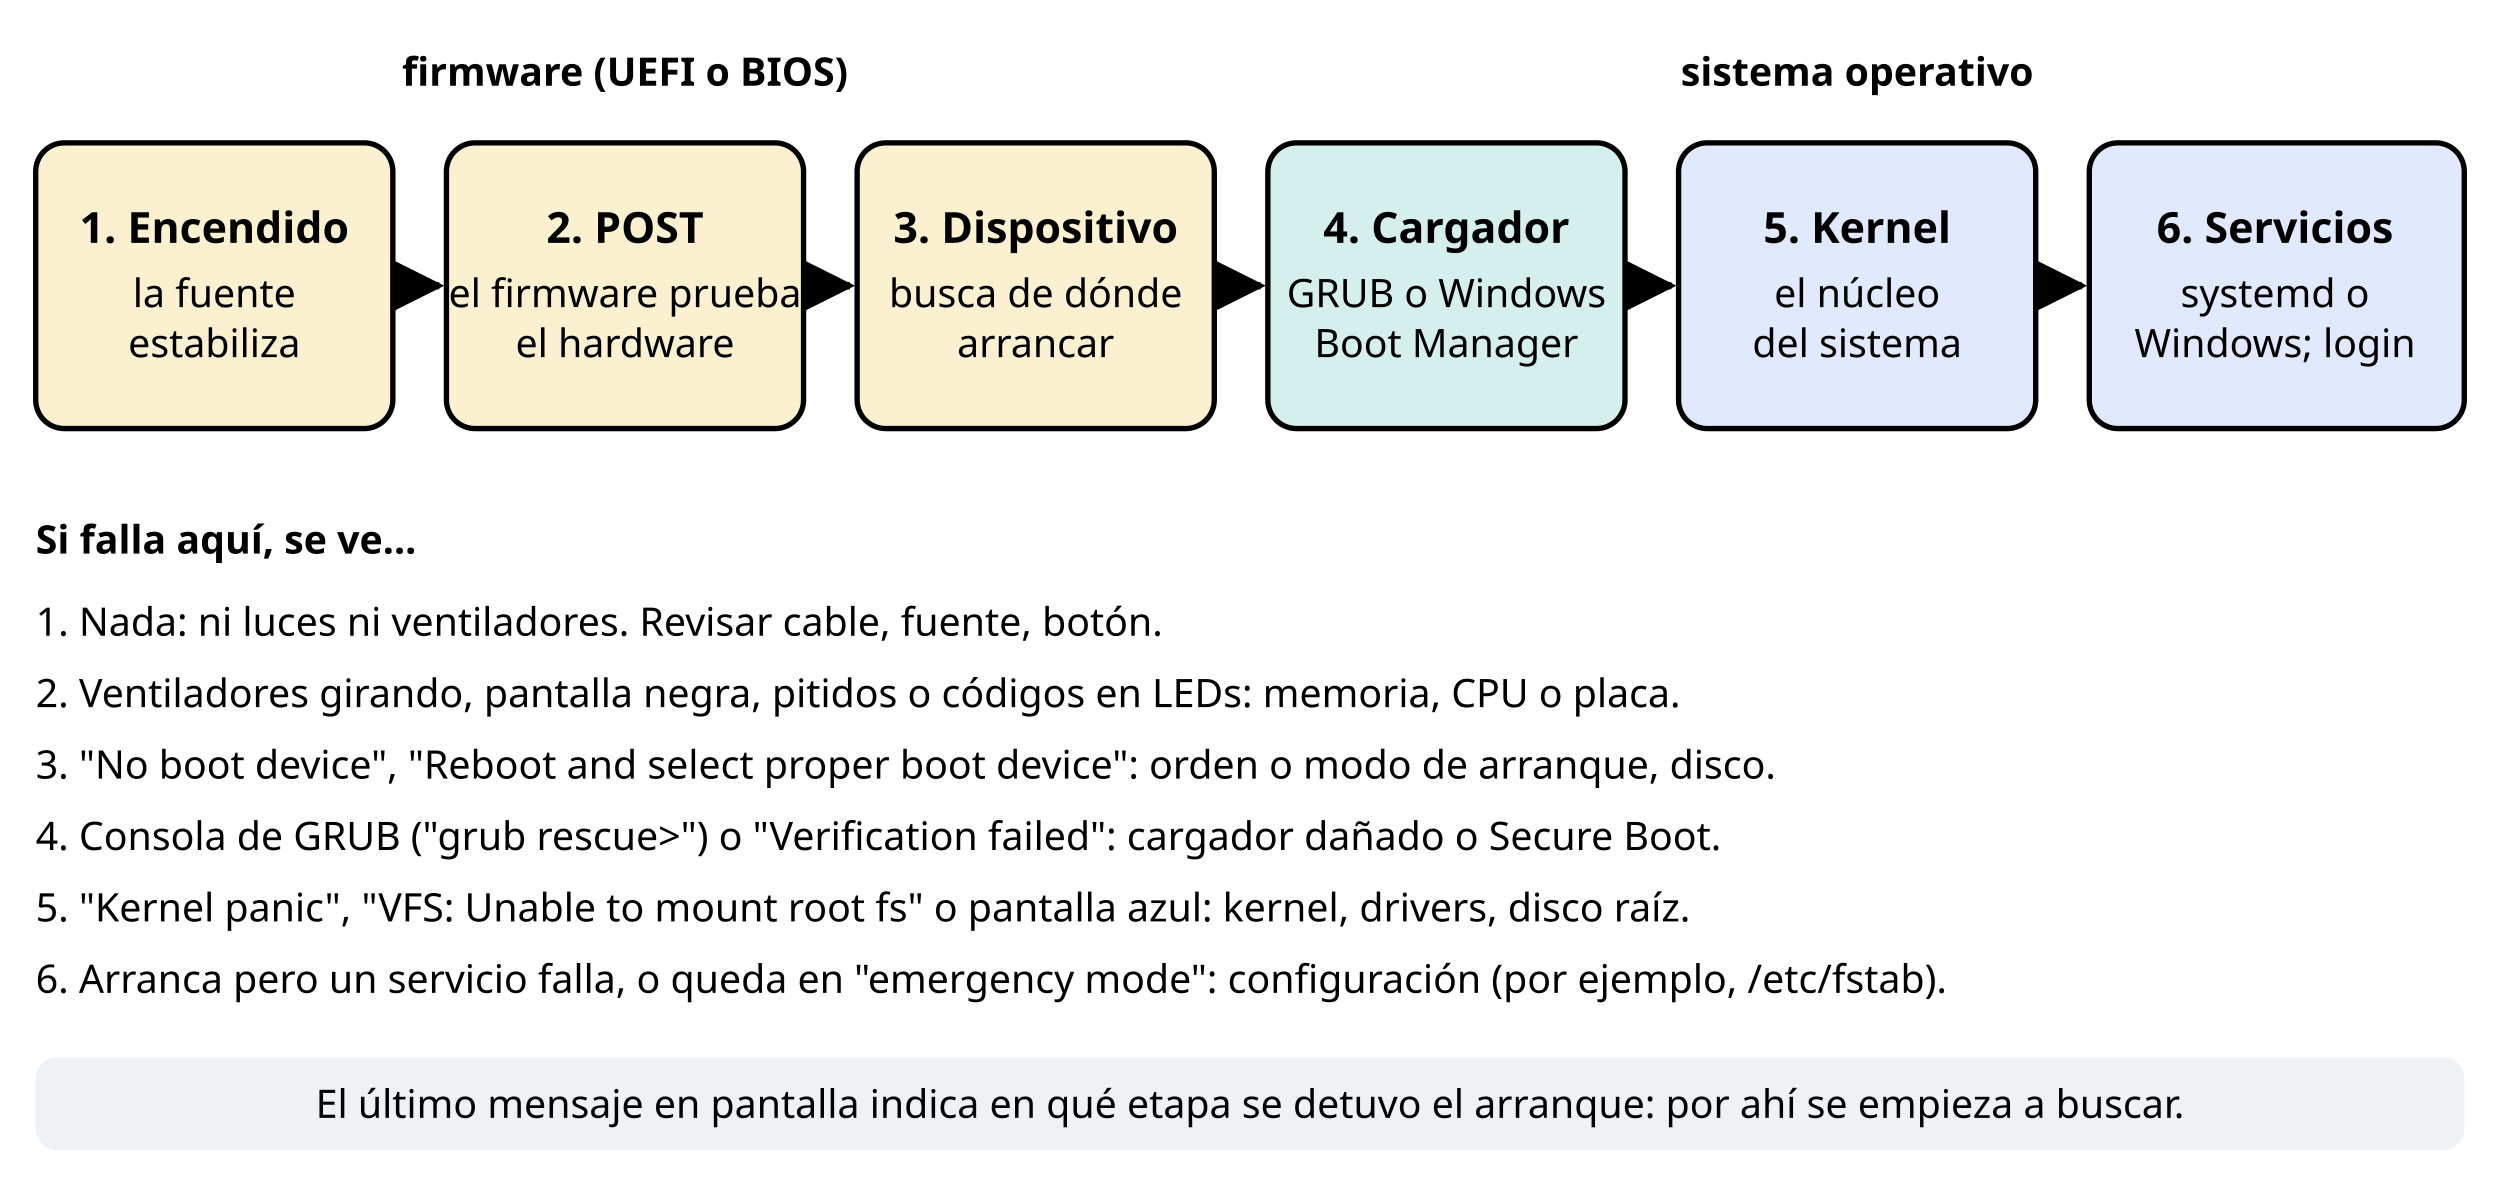
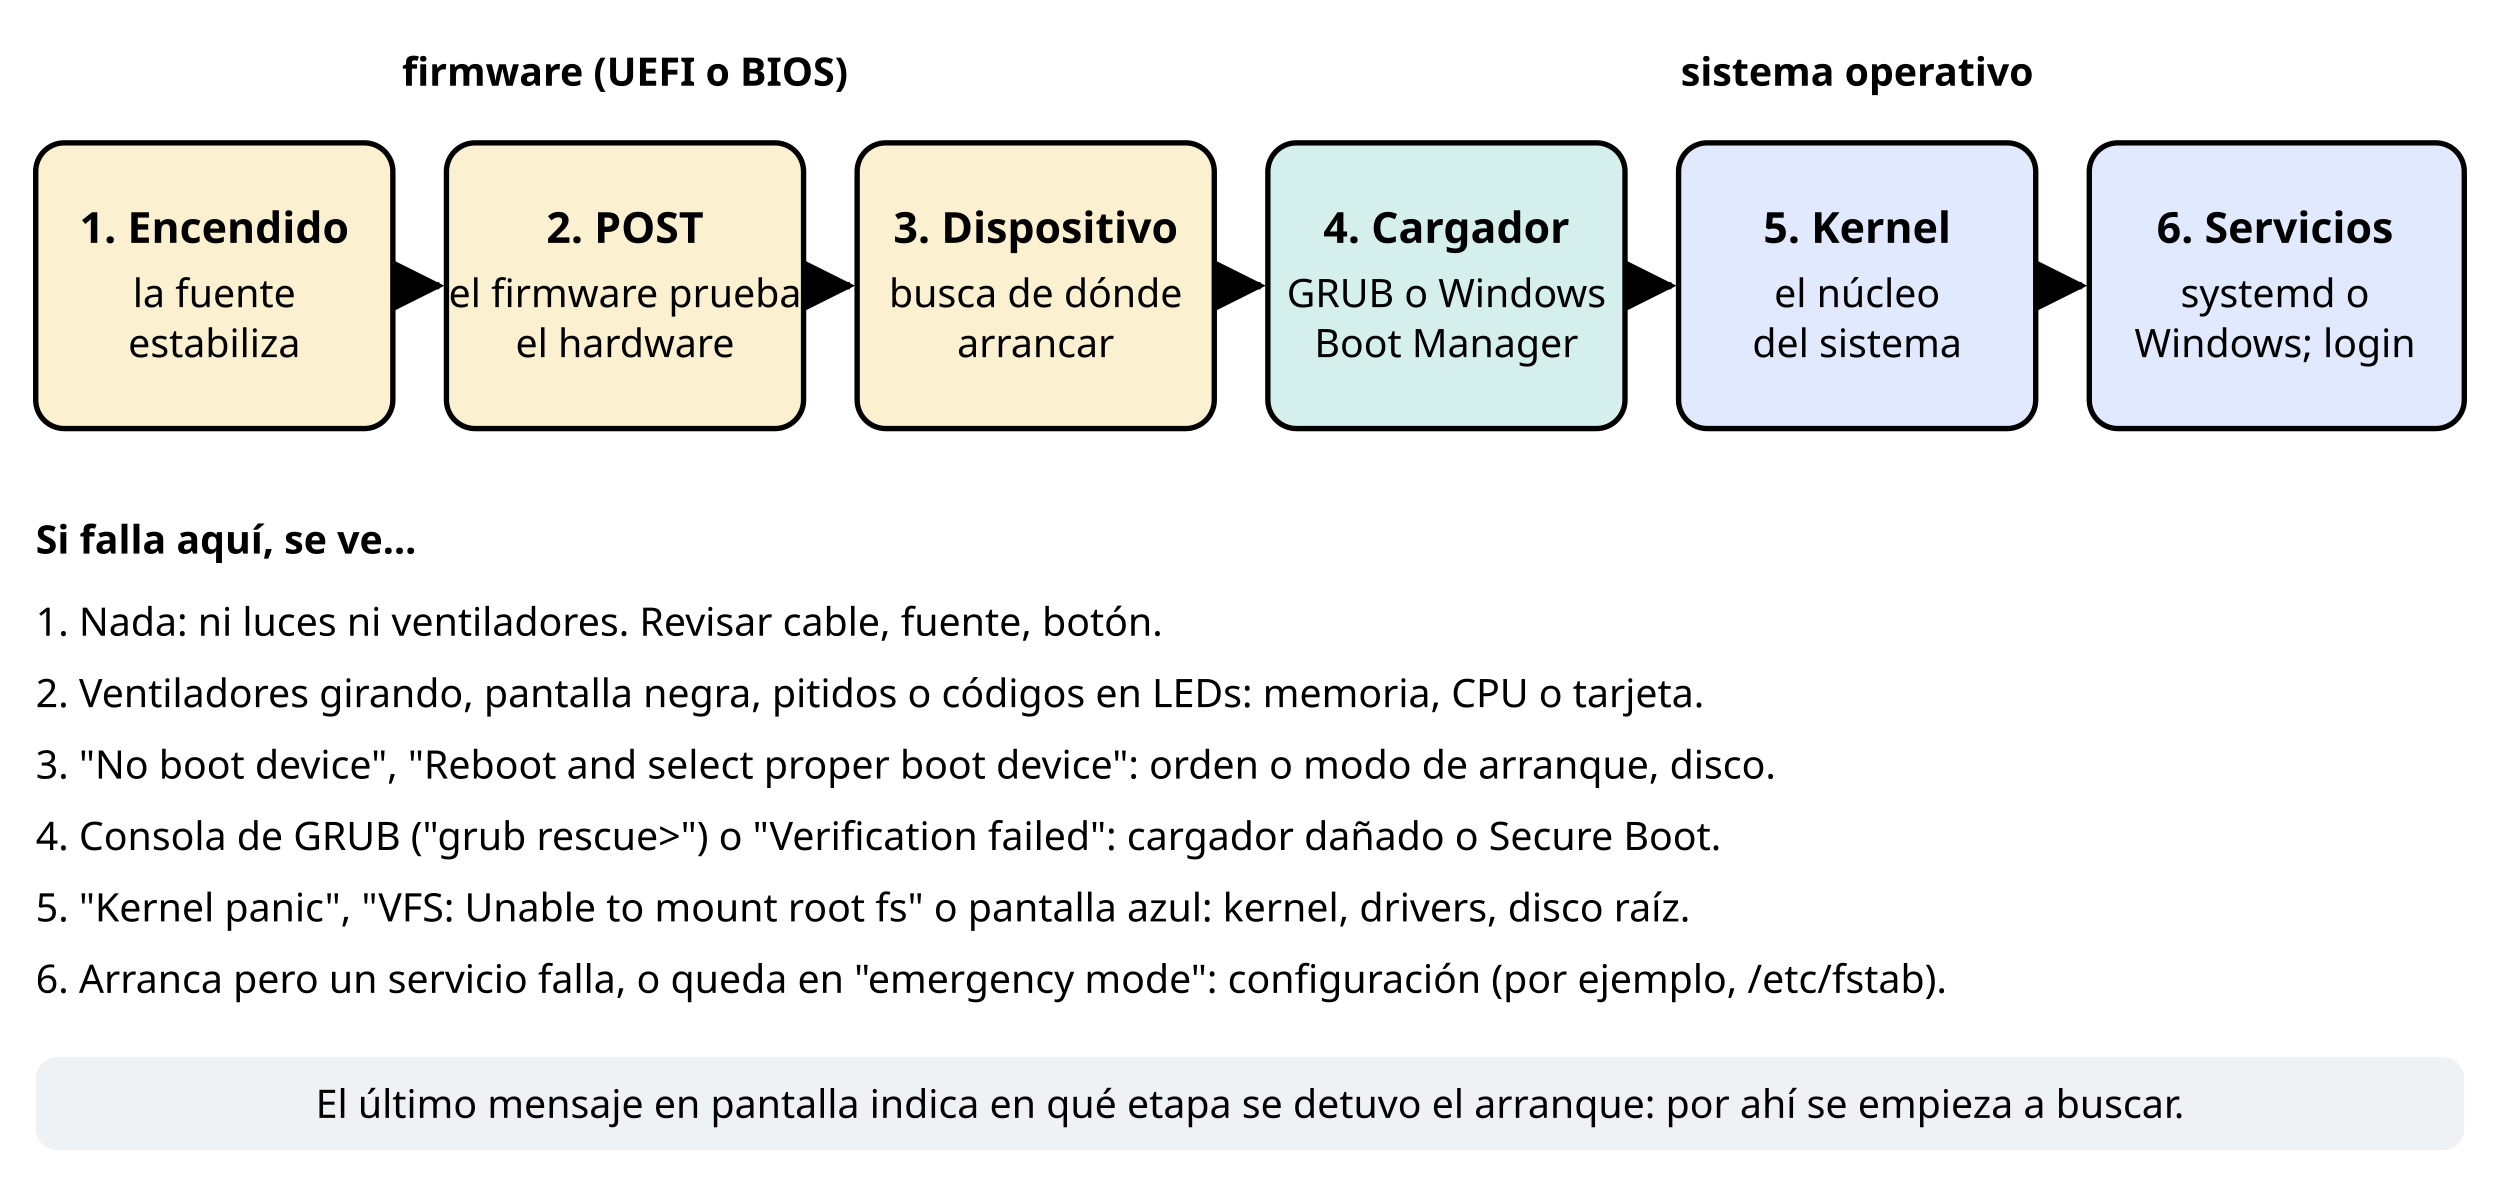
<svg xmlns="http://www.w3.org/2000/svg" viewBox="0 0 700 330" font-family="system-ui, sans-serif" font-size="12">
  <defs>
    <marker id="flecha" viewBox="0 0 10 10" refX="9" refY="5" markerWidth="7" markerHeight="7" orient="auto-start-reverse">
      <path d="M0,0 L10,5 L0,10 z" fill="currentColor" />
    </marker>
  </defs>
  <g stroke="currentColor" stroke-width="1.5">
    <rect x="10" y="40" width="100" height="80" rx="8" fill="var(--warn-soft, #fbf0d0)" />
    <rect x="125" y="40" width="100" height="80" rx="8" fill="var(--warn-soft, #fbf0d0)" />
    <rect x="240" y="40" width="100" height="80" rx="8" fill="var(--warn-soft, #fbf0d0)" />
    <rect x="355" y="40" width="100" height="80" rx="8" fill="var(--accent-soft, #d5f0ec)" />
    <rect x="470" y="40" width="100" height="80" rx="8" fill="var(--info-soft, #e0e9fd)" />
    <rect x="585" y="40" width="105" height="80" rx="8" fill="var(--info-soft, #e0e9fd)" />
  </g>
  <g stroke="currentColor" stroke-width="2" marker-end="url(#flecha)">
    <line x1="110" y1="80" x2="123" y2="80" />
    <line x1="225" y1="80" x2="238" y2="80" />
    <line x1="340" y1="80" x2="353" y2="80" />
    <line x1="455" y1="80" x2="468" y2="80" />
    <line x1="570" y1="80" x2="583" y2="80" />
  </g>
  <g fill="currentColor" text-anchor="middle">
    <text x="60" y="68" font-weight="700">1. Encendido</text>
    <text x="60" y="86" font-size="11">la fuente</text>
    <text x="60" y="100" font-size="11">estabiliza</text>
    <text x="175" y="68" font-weight="700">2. POST</text>
    <text x="175" y="86" font-size="11">el firmware prueba</text>
    <text x="175" y="100" font-size="11">el hardware</text>
    <text x="290" y="68" font-weight="700">3. Dispositivo</text>
    <text x="290" y="86" font-size="11">busca de dónde</text>
    <text x="290" y="100" font-size="11">arrancar</text>
    <text x="405" y="68" font-weight="700">4. Cargador</text>
    <text x="405" y="86" font-size="11">GRUB o Windows</text>
    <text x="405" y="100" font-size="11">Boot Manager</text>
    <text x="520" y="68" font-weight="700">5. Kernel</text>
    <text x="520" y="86" font-size="11">el núcleo</text>
    <text x="520" y="100" font-size="11">del sistema</text>
    <text x="637" y="68" font-weight="700">6. Servicios</text>
    <text x="637" y="86" font-size="11">systemd o</text>
    <text x="637" y="100" font-size="11">Windows; login</text>
    <text x="175" y="24" font-size="11" font-weight="600">firmware (UEFI o BIOS)</text>
    <text x="520" y="24" font-size="11" font-weight="600">sistema operativo</text>
  </g>
  <g fill="currentColor" font-size="11">
    <text x="10" y="155" font-weight="700">Si falla aquí, se ve…</text>
    <text x="10" y="178">1. Nada: ni luces ni ventiladores. Revisar cable, fuente, botón.</text>
-     <text x="10" y="198">2. Ventiladores girando, pantalla negra, pitidos o códigos en LEDs: memoria, CPU o placa.</text>
+     <text x="10" y="198">2. Ventiladores girando, pantalla negra, pitidos o códigos en LEDs: memoria, CPU o tarjeta.</text>
    <text x="10" y="218">3. "No boot device", "Reboot and select proper boot device": orden o modo de arranque, disco.</text>
    <text x="10" y="238">4. Consola de GRUB ("grub rescue&gt;") o "Verification failed": cargador dañado o Secure Boot.</text>
    <text x="10" y="258">5. "Kernel panic", "VFS: Unable to mount root fs" o pantalla azul: kernel, drivers, disco raíz.</text>
    <text x="10" y="278">6. Arranca pero un servicio falla, o queda en "emergency mode": configuración (por ejemplo, /etc/fstab).</text>
  </g>
  <rect x="10" y="296" width="680" height="26" rx="6" fill="var(--surface-2, #eef2f5)" stroke="none" />
  <text x="350" y="313" text-anchor="middle" font-size="11" fill="currentColor">El último mensaje en pantalla indica en qué etapa se detuvo el arranque: por ahí se empieza a buscar.</text>
</svg>
